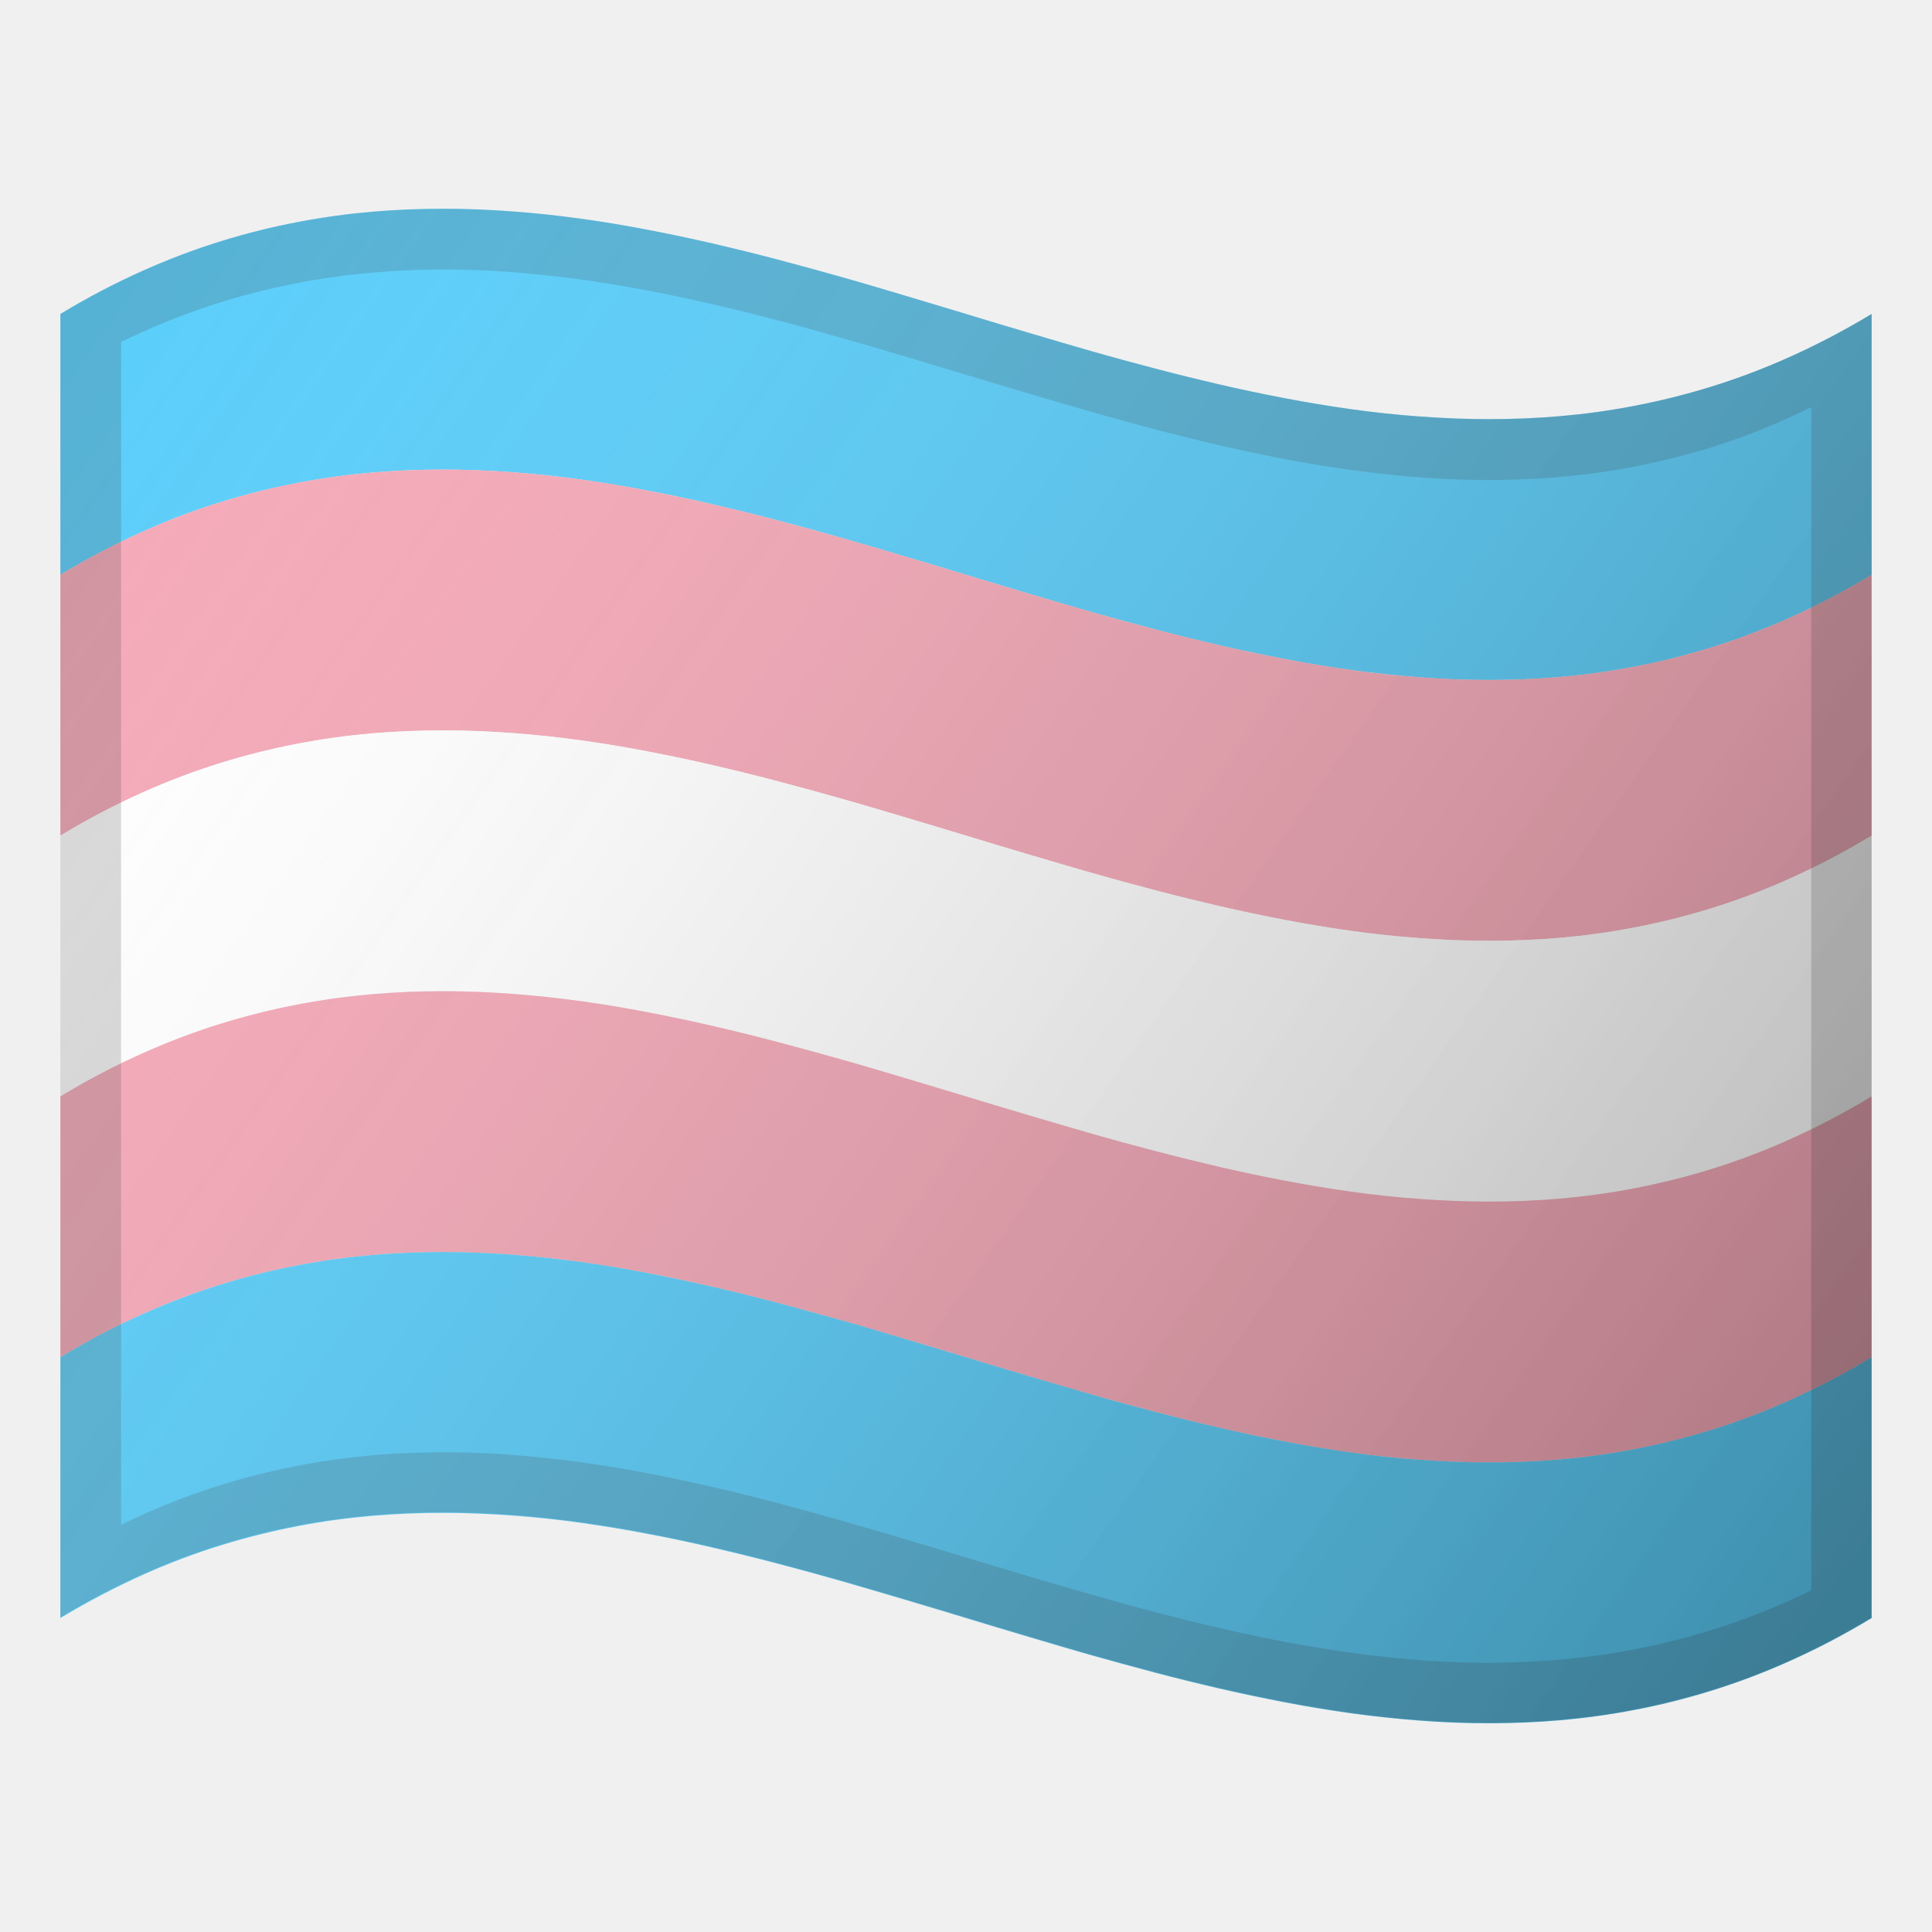
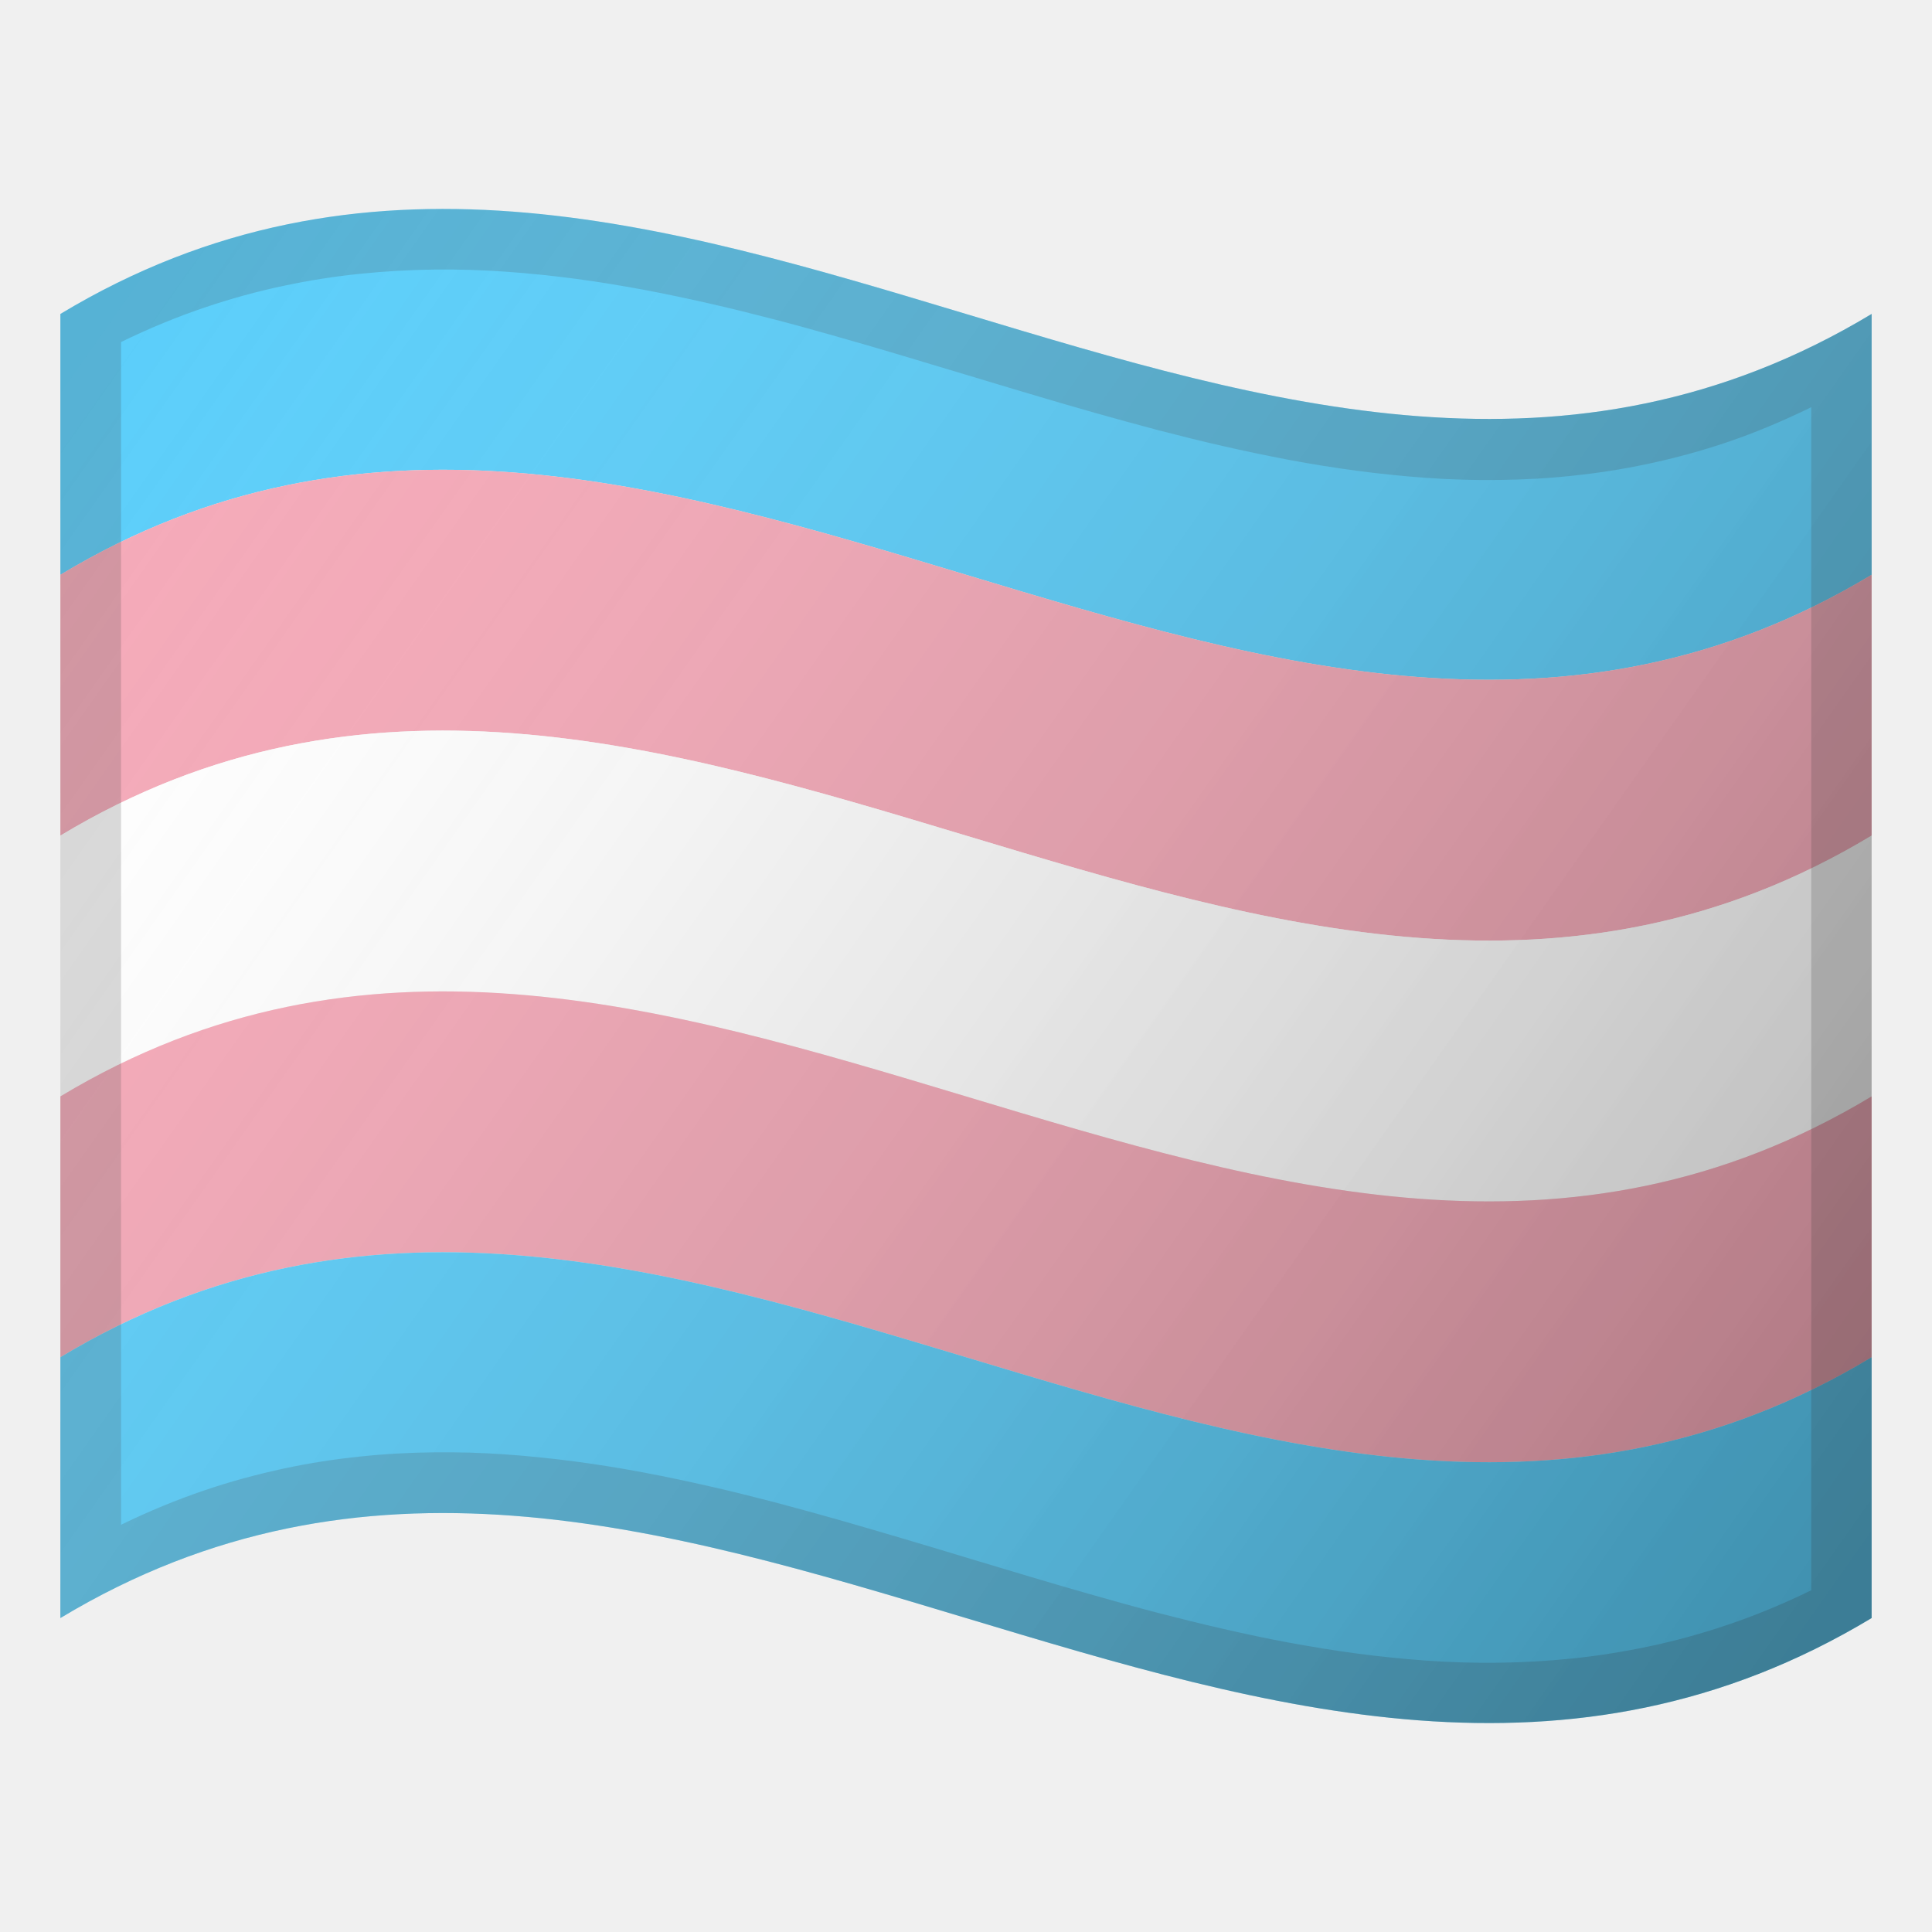
<svg xmlns="http://www.w3.org/2000/svg" enable-background="new 0 0 128 128" viewBox="0 0 128 128">
  <linearGradient id="b" x1="-153" x2="-85.917" y1="-607.79" y2="-607.79" gradientUnits="userSpaceOnUse">
    <stop stop-color="#fff" stop-opacity="0" offset="0" />
    <stop stop-opacity=".287" offset=".287" />
    <stop offset=".525" />
    <stop stop-opacity=".249" offset=".753" />
    <stop stop-color="#fff" stop-opacity="0" offset="1" />
  </linearGradient>
  <rect x="-153" y="-651.76" width="67.08" height="87.93" fill="url(#b)" opacity=".2" />
-   <path d="m124 38.08c-1.85 1.12-3.66 2.06-5.43 2.85-1.78 0.8-3.52 1.45-5.24 1.98s-3.4 0.95-5.06 1.26c-1.66 0.32-3.29 0.54-4.89 0.68s-3.19 0.2-4.75 0.2-3.1-0.06-4.62-0.18-3.02-0.28-4.5-0.48c-1.48-0.21-2.95-0.45-4.4-0.73s-2.89-0.58-4.32-0.91-2.85-0.68-4.25-1.05c-1.41-0.37-2.81-0.76-4.21-1.15s-2.79-0.81-4.17-1.22c-1.39-0.41-2.77-0.83-4.16-1.25-1.38-0.42-2.77-0.84-4.16-1.25s-2.78-0.82-4.17-1.22c-1.4-0.4-2.8-0.78-4.21-1.15s-2.83-0.72-4.25-1.05-2.87-0.64-4.32-0.91c-1.45-0.28-2.92-0.52-4.4-0.73s-2.98-0.37-4.5-0.48-3.06-0.18-4.62-0.18-3.14 0.06-4.75 0.2-3.24 0.36-4.89 0.68c-1.66 0.32-3.34 0.73-5.06 1.26s-3.46 1.18-5.24 1.98c-1.77 0.8-3.58 1.74-5.43 2.85v-17.28c1.85-1.12 3.66-2.06 5.43-2.85s3.52-1.45 5.24-1.98 3.4-0.95 5.06-1.26c1.66-0.32 3.29-0.54 4.89-0.68 1.61-0.14 3.19-0.2 4.75-0.2s3.1 0.06 4.62 0.18c1.52 0.11 3.02 0.28 4.5 0.48s2.95 0.45 4.4 0.73 2.89 0.58 4.32 0.91 2.85 0.68 4.25 1.05c1.41 0.37 2.81 0.76 4.21 1.15s2.79 0.81 4.17 1.22 2.77 0.83 4.16 1.25c1.38 0.42 2.77 0.84 4.16 1.25s2.78 0.82 4.17 1.22 2.8 0.78 4.21 1.15 2.83 0.72 4.25 1.05c1.43 0.33 2.87 0.64 4.32 0.91 1.45 0.28 2.92 0.52 4.4 0.73s2.98 0.37 4.5 0.48 3.06 0.18 4.62 0.18 3.14-0.06 4.75-0.2 3.24-0.36 4.89-0.68c1.66-0.32 3.34-0.73 5.06-1.26s3.46-1.18 5.24-1.98 3.59-1.74 5.43-2.85v17.28z" fill="#5BCEFA" />
-   <path d="m124 55.36c-1.85 1.12-3.66 2.06-5.43 2.85-1.78 0.8-3.52 1.45-5.24 1.98s-3.4 0.95-5.06 1.26c-1.66 0.32-3.29 0.54-4.89 0.68s-3.19 0.2-4.75 0.2-3.1-0.06-4.62-0.18-3.02-0.28-4.5-0.48c-1.48-0.21-2.95-0.45-4.4-0.73s-2.89-0.58-4.32-0.91-2.85-0.68-4.25-1.05c-1.41-0.37-2.81-0.76-4.21-1.15s-2.79-0.81-4.17-1.22c-1.39-0.41-2.77-0.83-4.16-1.25-1.38-0.42-2.77-0.84-4.16-1.25s-2.78-0.82-4.17-1.22c-1.4-0.4-2.8-0.78-4.21-1.15s-2.83-0.72-4.25-1.05-2.87-0.64-4.32-0.91c-1.45-0.28-2.92-0.52-4.4-0.73s-2.98-0.37-4.5-0.48-3.06-0.18-4.62-0.18-3.14 0.06-4.75 0.2-3.24 0.36-4.89 0.68c-1.66 0.32-3.34 0.73-5.06 1.26s-3.46 1.18-5.24 1.98c-1.77 0.8-3.58 1.74-5.43 2.85v-17.28c1.85-1.12 3.66-2.06 5.43-2.85s3.52-1.45 5.24-1.98 3.4-0.95 5.06-1.26c1.66-0.32 3.29-0.54 4.89-0.68 1.61-0.14 3.19-0.2 4.75-0.2s3.1 0.06 4.62 0.18c1.52 0.11 3.02 0.28 4.5 0.48s2.95 0.45 4.4 0.73 2.89 0.58 4.32 0.91 2.85 0.68 4.25 1.05c1.41 0.37 2.81 0.76 4.21 1.15s2.79 0.81 4.17 1.22 2.77 0.83 4.16 1.25c1.38 0.42 2.77 0.84 4.16 1.25s2.78 0.82 4.17 1.22 2.8 0.78 4.21 1.15 2.83 0.72 4.25 1.05c1.43 0.33 2.87 0.64 4.32 0.91 1.45 0.28 2.92 0.52 4.4 0.73s2.98 0.37 4.5 0.48 3.06 0.18 4.62 0.18 3.14-0.06 4.75-0.2 3.24-0.36 4.89-0.68c1.66-0.32 3.34-0.73 5.06-1.26s3.46-1.18 5.24-1.98 3.59-1.74 5.43-2.85v17.28z" fill="#F5A9B8" />
-   <path d="m124 72.64c-1.85 1.12-3.66 2.06-5.43 2.85-1.78 0.8-3.52 1.45-5.24 1.98s-3.4 0.95-5.06 1.26c-1.66 0.32-3.29 0.54-4.89 0.68s-3.19 0.2-4.75 0.2-3.1-0.06-4.62-0.18-3.02-0.28-4.5-0.48c-1.48-0.21-2.95-0.45-4.4-0.73s-2.89-0.58-4.32-0.91-2.85-0.68-4.25-1.05c-1.41-0.37-2.81-0.76-4.21-1.15s-2.79-0.81-4.17-1.22c-1.39-0.41-2.77-0.83-4.16-1.25-1.38-0.42-2.77-0.84-4.16-1.25s-2.78-0.82-4.17-1.22c-1.4-0.4-2.8-0.78-4.21-1.15s-2.83-0.72-4.25-1.05-2.87-0.64-4.32-0.91c-1.45-0.28-2.92-0.52-4.4-0.73s-2.98-0.37-4.5-0.48-3.06-0.18-4.62-0.18-3.14 0.06-4.75 0.2-3.24 0.36-4.89 0.68c-1.66 0.32-3.34 0.73-5.06 1.26s-3.46 1.18-5.24 1.98c-1.77 0.8-3.58 1.74-5.43 2.85v-17.28c1.85-1.12 3.66-2.06 5.43-2.85s3.52-1.45 5.24-1.98 3.4-0.95 5.06-1.26c1.66-0.32 3.29-0.54 4.89-0.68 1.61-0.14 3.19-0.2 4.75-0.2s3.1 0.06 4.62 0.18c1.52 0.11 3.02 0.28 4.5 0.48s2.95 0.45 4.4 0.73 2.89 0.58 4.32 0.91 2.85 0.68 4.25 1.05c1.41 0.37 2.81 0.76 4.21 1.15s2.79 0.81 4.17 1.22 2.77 0.83 4.16 1.25c1.38 0.42 2.77 0.84 4.16 1.25s2.78 0.82 4.17 1.22 2.8 0.78 4.21 1.15 2.83 0.72 4.25 1.05c1.43 0.33 2.87 0.64 4.32 0.91 1.45 0.28 2.92 0.52 4.4 0.73s2.98 0.37 4.5 0.48 3.06 0.18 4.62 0.18 3.14-0.06 4.75-0.2 3.24-0.36 4.89-0.68c1.66-0.32 3.34-0.73 5.06-1.26s3.46-1.18 5.24-1.98 3.59-1.74 5.43-2.85v17.28z" fill="#FFF" />
-   <path d="m124 89.92c-1.85 1.12-3.66 2.06-5.43 2.85-1.78 0.8-3.52 1.45-5.24 1.98s-3.4 0.95-5.06 1.26c-1.66 0.32-3.29 0.54-4.89 0.68s-3.19 0.2-4.75 0.2-3.1-0.06-4.62-0.18-3.02-0.28-4.5-0.48c-1.48-0.21-2.95-0.45-4.4-0.73s-2.89-0.58-4.32-0.91-2.85-0.68-4.25-1.05c-1.41-0.37-2.81-0.76-4.21-1.15s-2.79-0.81-4.17-1.22c-1.39-0.41-2.77-0.83-4.16-1.25-1.38-0.42-2.77-0.84-4.16-1.25s-2.78-0.82-4.17-1.22c-1.4-0.4-2.8-0.78-4.21-1.15s-2.83-0.72-4.25-1.05-2.87-0.64-4.32-0.91c-1.45-0.28-2.92-0.52-4.4-0.73s-2.98-0.37-4.5-0.48-3.06-0.18-4.62-0.18-3.14 0.06-4.75 0.2-3.24 0.36-4.89 0.68c-1.66 0.32-3.34 0.73-5.06 1.26s-3.46 1.18-5.24 1.98c-1.77 0.8-3.58 1.74-5.43 2.85v-17.28c1.85-1.12 3.66-2.06 5.43-2.85s3.52-1.45 5.24-1.98 3.4-0.95 5.06-1.26c1.66-0.32 3.29-0.54 4.89-0.68 1.61-0.14 3.19-0.2 4.75-0.2s3.1 0.06 4.62 0.18c1.52 0.11 3.02 0.28 4.5 0.48s2.95 0.45 4.4 0.73 2.89 0.58 4.32 0.91 2.85 0.68 4.25 1.05c1.41 0.37 2.81 0.76 4.21 1.15s2.79 0.81 4.17 1.22 2.77 0.83 4.16 1.25c1.38 0.42 2.77 0.84 4.16 1.25s2.78 0.82 4.17 1.22 2.8 0.78 4.21 1.15 2.83 0.72 4.25 1.05c1.43 0.33 2.87 0.64 4.32 0.91 1.45 0.28 2.92 0.52 4.4 0.73s2.98 0.37 4.5 0.48 3.06 0.18 4.62 0.18 3.14-0.06 4.75-0.2 3.24-0.36 4.89-0.68c1.66-0.32 3.34-0.73 5.06-1.26s3.46-1.18 5.24-1.98 3.59-1.74 5.43-2.85v17.28z" fill="#F5A9B8" />
-   <path d="m124 107.20c-1.85 1.12-3.66 2.06-5.43 2.85-1.78 0.8-3.52 1.45-5.24 1.98s-3.4 0.95-5.06 1.26c-1.66 0.32-3.29 0.54-4.89 0.68s-3.19 0.2-4.75 0.2-3.1-0.06-4.62-0.18-3.02-0.28-4.5-0.48c-1.48-0.21-2.95-0.45-4.4-0.73s-2.89-0.58-4.32-0.91-2.85-0.68-4.25-1.05c-1.41-0.37-2.81-0.76-4.21-1.15s-2.79-0.81-4.17-1.22c-1.39-0.41-2.77-0.83-4.16-1.25-1.38-0.42-2.77-0.84-4.16-1.25s-2.78-0.82-4.17-1.22c-1.4-0.4-2.8-0.78-4.21-1.15s-2.83-0.72-4.25-1.05-2.87-0.64-4.32-0.91c-1.45-0.28-2.92-0.52-4.4-0.73s-2.98-0.37-4.5-0.48-3.06-0.18-4.62-0.18-3.14 0.06-4.75 0.2-3.24 0.36-4.89 0.68c-1.66 0.32-3.34 0.73-5.06 1.26s-3.46 1.18-5.24 1.98c-1.77 0.8-3.58 1.74-5.43 2.85v-17.28c1.85-1.12 3.66-2.06 5.43-2.85s3.52-1.45 5.24-1.98 3.4-0.95 5.06-1.26c1.66-0.32 3.29-0.54 4.89-0.68 1.61-0.14 3.19-0.2 4.75-0.2s3.1 0.06 4.62 0.18c1.52 0.11 3.02 0.28 4.5 0.48s2.95 0.45 4.4 0.73 2.89 0.58 4.32 0.91 2.85 0.68 4.25 1.05c1.41 0.37 2.81 0.76 4.21 1.15s2.79 0.81 4.17 1.22 2.77 0.83 4.16 1.25c1.38 0.42 2.77 0.84 4.16 1.25s2.78 0.82 4.17 1.22 2.8 0.78 4.21 1.15 2.83 0.72 4.25 1.05c1.43 0.33 2.87 0.64 4.32 0.91 1.45 0.28 2.92 0.52 4.4 0.73s2.98 0.37 4.5 0.48 3.06 0.18 4.62 0.18 3.14-0.06 4.75-0.2 3.24-0.36 4.89-0.68c1.66-0.32 3.34-0.73 5.06-1.26s3.46-1.18 5.24-1.98 3.59-1.74 5.43-2.85v17.28z" fill="#5BCEFA" />
-   <g opacity=".2">
-     <path d="m120 26.98v5.44 4.72 4.48s0 3.06 0 4.72v5.44 5.33s0 3.2 0 4.69v4.37 4.37 4.69s0 3.41 0 5.33v5.44s0 3.21 0 4.72v4.48 4.72s0 3.45 0 5.44c-1.87 0.91-3.69 1.66-5.49 2.27-1.79 0.61-3.55 1.09-5.27 1.45s-3.42 0.63-5.08 0.8-3.3 0.26-4.9 0.28-3.19-0.03-4.75-0.14-3.09-0.27-4.61-0.47-3.01-0.45-4.49-0.72-2.95-0.59-4.4-0.92-2.89-0.69-4.32-1.06-2.85-0.77-4.26-1.17-2.82-0.81-4.22-1.23l-4.2-1.26c-1.4-0.42-2.8-0.85-4.2-1.26s-2.81-0.83-4.22-1.23-2.83-0.79-4.26-1.17c-1.43-0.37-2.87-0.73-4.32-1.06s-2.92-0.64-4.4-0.92-2.98-0.52-4.49-0.72c-1.52-0.2-3.05-0.36-4.61-0.47s-3.14-0.16-4.75-0.14-3.24 0.1-4.9 0.28c-1.66 0.17-3.35 0.43-5.08 0.8-1.72 0.37-3.48 0.84-5.27 1.45s-3.62 1.36-5.49 2.27v-5.44-4.72-4.48-4.72-5.44-5.33s0-3.2 0-4.69 0-2.93 0-4.37v-4.37s0-3.04 0-4.69 0-3.41 0-5.33v-5.43-4.72s0-2.97 0-4.48v-4.72-5.43c1.87-0.91 3.69-1.66 5.49-2.27s3.55-1.09 5.27-1.45c1.72-0.37 3.42-0.63 5.08-0.8s3.3-0.26 4.9-0.28c1.61-0.02 3.19 0.03 4.75 0.14s3.09 0.27 4.61 0.47 3.01 0.45 4.49 0.72c1.48 0.28 2.95 0.59 4.4 0.92s2.89 0.69 4.32 1.06 2.85 0.77 4.26 1.17 2.82 0.81 4.22 1.23 2.8 0.84 4.2 1.26 2.8 0.85 4.2 1.26c1.4 0.42 2.81 0.83 4.22 1.23s2.83 0.79 4.26 1.17c1.43 0.37 2.87 0.73 4.32 1.06s2.92 0.64 4.4 0.92 2.98 0.52 4.49 0.72c1.52 0.2 3.05 0.36 4.61 0.47s3.14 0.16 4.75 0.14 3.24-0.1 4.9-0.28c1.66-0.17 3.35-0.43 5.08-0.8 1.72-0.37 3.48-0.84 5.27-1.45s3.62-1.38 5.49-2.29m4-6.18c-1.85 1.12-3.66 2.06-5.43 2.85-1.78 0.8-3.52 1.45-5.24 1.98s-3.4 0.95-5.06 1.26c-1.66 0.32-3.29 0.54-4.89 0.68s-3.19 0.2-4.75 0.2-3.1-0.06-4.62-0.18c-1.52-0.11-3.02-0.28-4.5-0.48-1.48-0.21-2.95-0.45-4.4-0.73s-2.89-0.58-4.32-0.91-2.85-0.68-4.25-1.05c-1.41-0.37-2.81-0.76-4.21-1.15s-2.79-0.81-4.17-1.22c-1.39-0.41-2.77-0.83-4.16-1.25-1.38-0.42-2.77-0.84-4.16-1.25s-2.78-0.82-4.17-1.22-2.8-0.78-4.21-1.15-2.83-0.72-4.25-1.05c-1.43-0.33-2.87-0.64-4.32-0.91-1.45-0.28-2.92-0.52-4.4-0.73s-2.98-0.37-4.5-0.48-3.06-0.18-4.62-0.18-3.14 0.06-4.75 0.2-3.24 0.36-4.89 0.68c-1.66 0.32-3.34 0.73-5.06 1.26s-3.46 1.18-5.24 1.98-3.58 1.73-5.43 2.85v5.33s0 3.2 0 4.69v4.37 4.37 4.69s0 3.41 0 5.33v0.02 5.33s0 3.2 0 4.69v4.37 4.37 4.69s0 3.41 0 5.33v5.33s0 3.2 0 4.69 0 2.93 0 4.37 0 2.88 0 4.37 0 3.04 0 4.69 0 3.41 0 5.33c1.85-1.12 3.66-2.06 5.43-2.85 1.78-0.8 3.52-1.45 5.24-1.98s3.4-0.95 5.06-1.26c1.66-0.32 3.29-0.54 4.89-0.68 1.61-0.14 3.19-0.2 4.75-0.2s3.1 0.06 4.62 0.18c1.52 0.11 3.02 0.28 4.5 0.48 1.48 0.21 2.95 0.45 4.4 0.73s2.89 0.58 4.32 0.91 2.85 0.68 4.25 1.05c1.41 0.37 2.81 0.76 4.21 1.15 1.4 0.4 2.79 0.81 4.17 1.22s2.77 0.83 4.16 1.25c1.38 0.42 2.77 0.84 4.16 1.25s2.78 0.82 4.17 1.22c1.4 0.4 2.8 0.78 4.21 1.15s2.83 0.72 4.25 1.05c1.43 0.33 2.87 0.64 4.32 0.91 1.45 0.28 2.92 0.52 4.4 0.73s2.98 0.37 4.5 0.48 3.06 0.18 4.62 0.18 3.14-0.06 4.75-0.2 3.24-0.36 4.89-0.68c1.66-0.32 3.34-0.73 5.06-1.26s3.46-1.18 5.24-1.98 3.59-1.74 5.43-2.85v-5.33s0-3.2 0-4.69 0-2.93 0-4.37 0-2.88 0-4.37 0-3.04 0-4.69 0-3.41 0-5.33v-5.33s0-3.2 0-4.69v-4.37-4.37-4.69s0-3.41 0-5.33v-0.02-5.33s0-3.2 0-4.69v-4.37-4.37-4.69s0-3.41 0-5.33z" fill="#424242" />
-   </g>
+   <path d="M4 20.8c40 -24.1 80 24.1 120 0v17.28c-40 24.1 -80 -24.1 -120 0z" fill="#5BCEFA" />
+   <path d="M4 38.08c40 -24.1 80 24.1 120 0v17.28c-40 24.1 -80 -24.1 -120 0z" fill="#F5A9B8" />
+   <path d="M4 55.36c40 -24.1 80 24.1 120 0v17.28c-40 24.1 -80 -24.1 -120 0z" fill="#FFF" />
+   <path d="M4 72.64c40 -24.1 80 24.1 120 0v17.28c-40 24.1 -80 -24.1 -120 0z" fill="#F5A9B8" />
+   <path d="M4 89.92c40 -24.1 80 24.1 120 0v17.28c-40 24.1 -80 -24.1 -120 0z" fill="#5BCEFA" />
+   <path d="m120 26.98v5.44 4.72 4.48s0 3.06 0 4.72v5.44 5.33s0 3.2 0 4.69v4.37 4.37 4.69s0 3.41 0 5.33v5.44s0 3.21 0 4.72v4.48 4.72s0 3.45 0 5.44c-1.87 0.91-3.69 1.66-5.49 2.27-1.79 0.61-3.55 1.09-5.27 1.45s-3.42 0.63-5.08 0.8-3.3 0.26-4.9 0.28-3.19-0.03-4.75-0.14-3.09-0.27-4.61-0.47-3.01-0.45-4.49-0.72-2.95-0.59-4.4-0.92-2.89-0.69-4.32-1.06-2.85-0.77-4.26-1.17-2.82-0.81-4.22-1.23l-4.2-1.26c-1.4-0.42-2.8-0.85-4.2-1.26s-2.81-0.83-4.22-1.23-2.83-0.79-4.26-1.17c-1.43-0.37-2.87-0.73-4.32-1.06s-2.92-0.64-4.4-0.92-2.98-0.52-4.49-0.72c-1.52-0.2-3.05-0.36-4.61-0.47s-3.14-0.16-4.75-0.14-3.24 0.1-4.9 0.28c-1.66 0.17-3.35 0.43-5.08 0.8-1.72 0.37-3.48 0.84-5.27 1.45s-3.62 1.36-5.49 2.27v-5.44-4.72-4.48-4.72-5.44-5.33s0-3.2 0-4.69 0-2.93 0-4.37v-4.37s0-3.04 0-4.69 0-3.41 0-5.33v-5.43-4.72s0-2.97 0-4.48v-4.72-5.43c1.87-0.91 3.69-1.66 5.49-2.27s3.55-1.09 5.27-1.45c1.72-0.37 3.42-0.63 5.08-0.8s3.3-0.26 4.9-0.28c1.61-0.02 3.19 0.03 4.75 0.14s3.09 0.27 4.61 0.47 3.01 0.45 4.49 0.72c1.48 0.28 2.95 0.59 4.4 0.92s2.89 0.69 4.32 1.06 2.85 0.77 4.26 1.17 2.82 0.81 4.22 1.23 2.8 0.84 4.2 1.26 2.8 0.85 4.2 1.26c1.4 0.42 2.81 0.83 4.22 1.23s2.83 0.79 4.26 1.17c1.43 0.37 2.87 0.73 4.32 1.06s2.92 0.64 4.4 0.92 2.98 0.52 4.49 0.72c1.52 0.2 3.05 0.36 4.61 0.47s3.14 0.16 4.75 0.14 3.24-0.1 4.9-0.28c1.66-0.17 3.35-0.43 5.08-0.8 1.72-0.37 3.48-0.84 5.27-1.45s3.62-1.38 5.49-2.29m4-6.18c-40 24.1 -80 -24.1 -120 0v86.4c40-24.1 80 24.1 120 0z" fill="#424242" opacity=".2" />
  <linearGradient id="a" x1="5.37" x2="122.37" y1="22.659" y2="105.16" gradientUnits="userSpaceOnUse">
    <stop stop-color="#fff" stop-opacity="0" offset="0" />
    <stop stop-color="#C8C8C8" stop-opacity=".165" offset=".165" />
    <stop stop-color="#828282" stop-opacity=".393" offset=".393" />
    <stop stop-color="#4A4A4A" stop-opacity=".6" offset=".6" />
    <stop stop-color="#222" stop-opacity=".776" offset=".776" />
    <stop stop-color="#090909" stop-opacity=".915" offset=".915" />
    <stop offset="1" />
  </linearGradient>
-   <path d="m124 107.2c-1.85 1.12-3.66 2.06-5.43 2.85-1.78 0.8-3.52 1.45-5.24 1.98s-3.4 0.95-5.06 1.26c-1.66 0.32-3.29 0.54-4.89 0.68-1.61 0.14-3.19 0.2-4.75 0.2s-3.1-0.06-4.62-0.18c-1.52-0.11-3.02-0.28-4.5-0.48-1.48-0.21-2.95-0.45-4.4-0.73s-2.89-0.58-4.32-0.91-2.85-0.68-4.25-1.05-2.81-0.76-4.21-1.15c-1.4-0.4-2.79-0.81-4.17-1.22-1.39-0.41-2.77-0.83-4.16-1.25-1.38-0.42-2.77-0.84-4.16-1.25s-2.78-0.82-4.17-1.22c-1.4-0.4-2.8-0.78-4.21-1.15s-2.83-0.72-4.25-1.05-2.87-0.64-4.32-0.91c-1.45-0.28-2.92-0.52-4.4-0.73s-2.98-0.37-4.5-0.48-3.06-0.18-4.62-0.18-3.14 0.06-4.75 0.2-3.24 0.36-4.89 0.68c-1.66 0.32-3.34 0.73-5.06 1.26s-3.46 1.18-5.24 1.98-3.59 1.74-5.43 2.85v-5.61-5.32-5.07-4.86-4.68s0-3.05 0-4.54v-4.43s0-2.92 0-4.36 0-2.89 0-4.33v-4.33-4.36-4.43s0-3 0-4.54 0-3.09 0-4.68v-4.86s0-3.34 0-5.07v-5.32-5.61c1.85-1.12 3.66-2.06 5.43-2.85s3.52-1.45 5.24-1.98 3.4-0.95 5.06-1.26c1.66-0.32 3.29-0.54 4.89-0.68 1.61-0.14 3.19-0.2 4.75-0.2s3.1 0.06 4.62 0.18c1.52 0.11 3.02 0.28 4.5 0.48s2.95 0.45 4.4 0.73 2.89 0.58 4.32 0.91 2.85 0.68 4.25 1.05c1.41 0.37 2.81 0.76 4.21 1.15s2.79 0.81 4.17 1.22 2.77 0.83 4.16 1.25c1.38 0.42 2.77 0.84 4.16 1.25s2.78 0.82 4.17 1.22 2.8 0.78 4.21 1.15 2.83 0.72 4.25 1.05c1.43 0.33 2.87 0.64 4.32 0.91 1.45 0.28 2.92 0.52 4.4 0.73s2.98 0.37 4.5 0.48 3.06 0.18 4.62 0.18 3.14-0.06 4.75-0.2 3.24-0.36 4.89-0.68c1.66-0.32 3.34-0.73 5.06-1.26s3.46-1.18 5.24-1.98 3.59-1.74 5.43-2.85v5.61 5.32 5.07s0 3.27 0 4.86v4.68s0 3.05 0 4.54 0 2.97 0 4.43v4.36 4.33 4.33s0 2.9 0 4.36 0 2.94 0 4.43v4.54s0 3.09 0 4.68v4.86 5.07 5.32 5.61z" fill="url(#a)" opacity=".3" />
+   <path d="M4 20.8c40 -24.1 80 24.1 120 0v86.4c-40 24.1 -80 -24.1 -120 0z" fill="url(#a)" opacity=".3" />
</svg>
